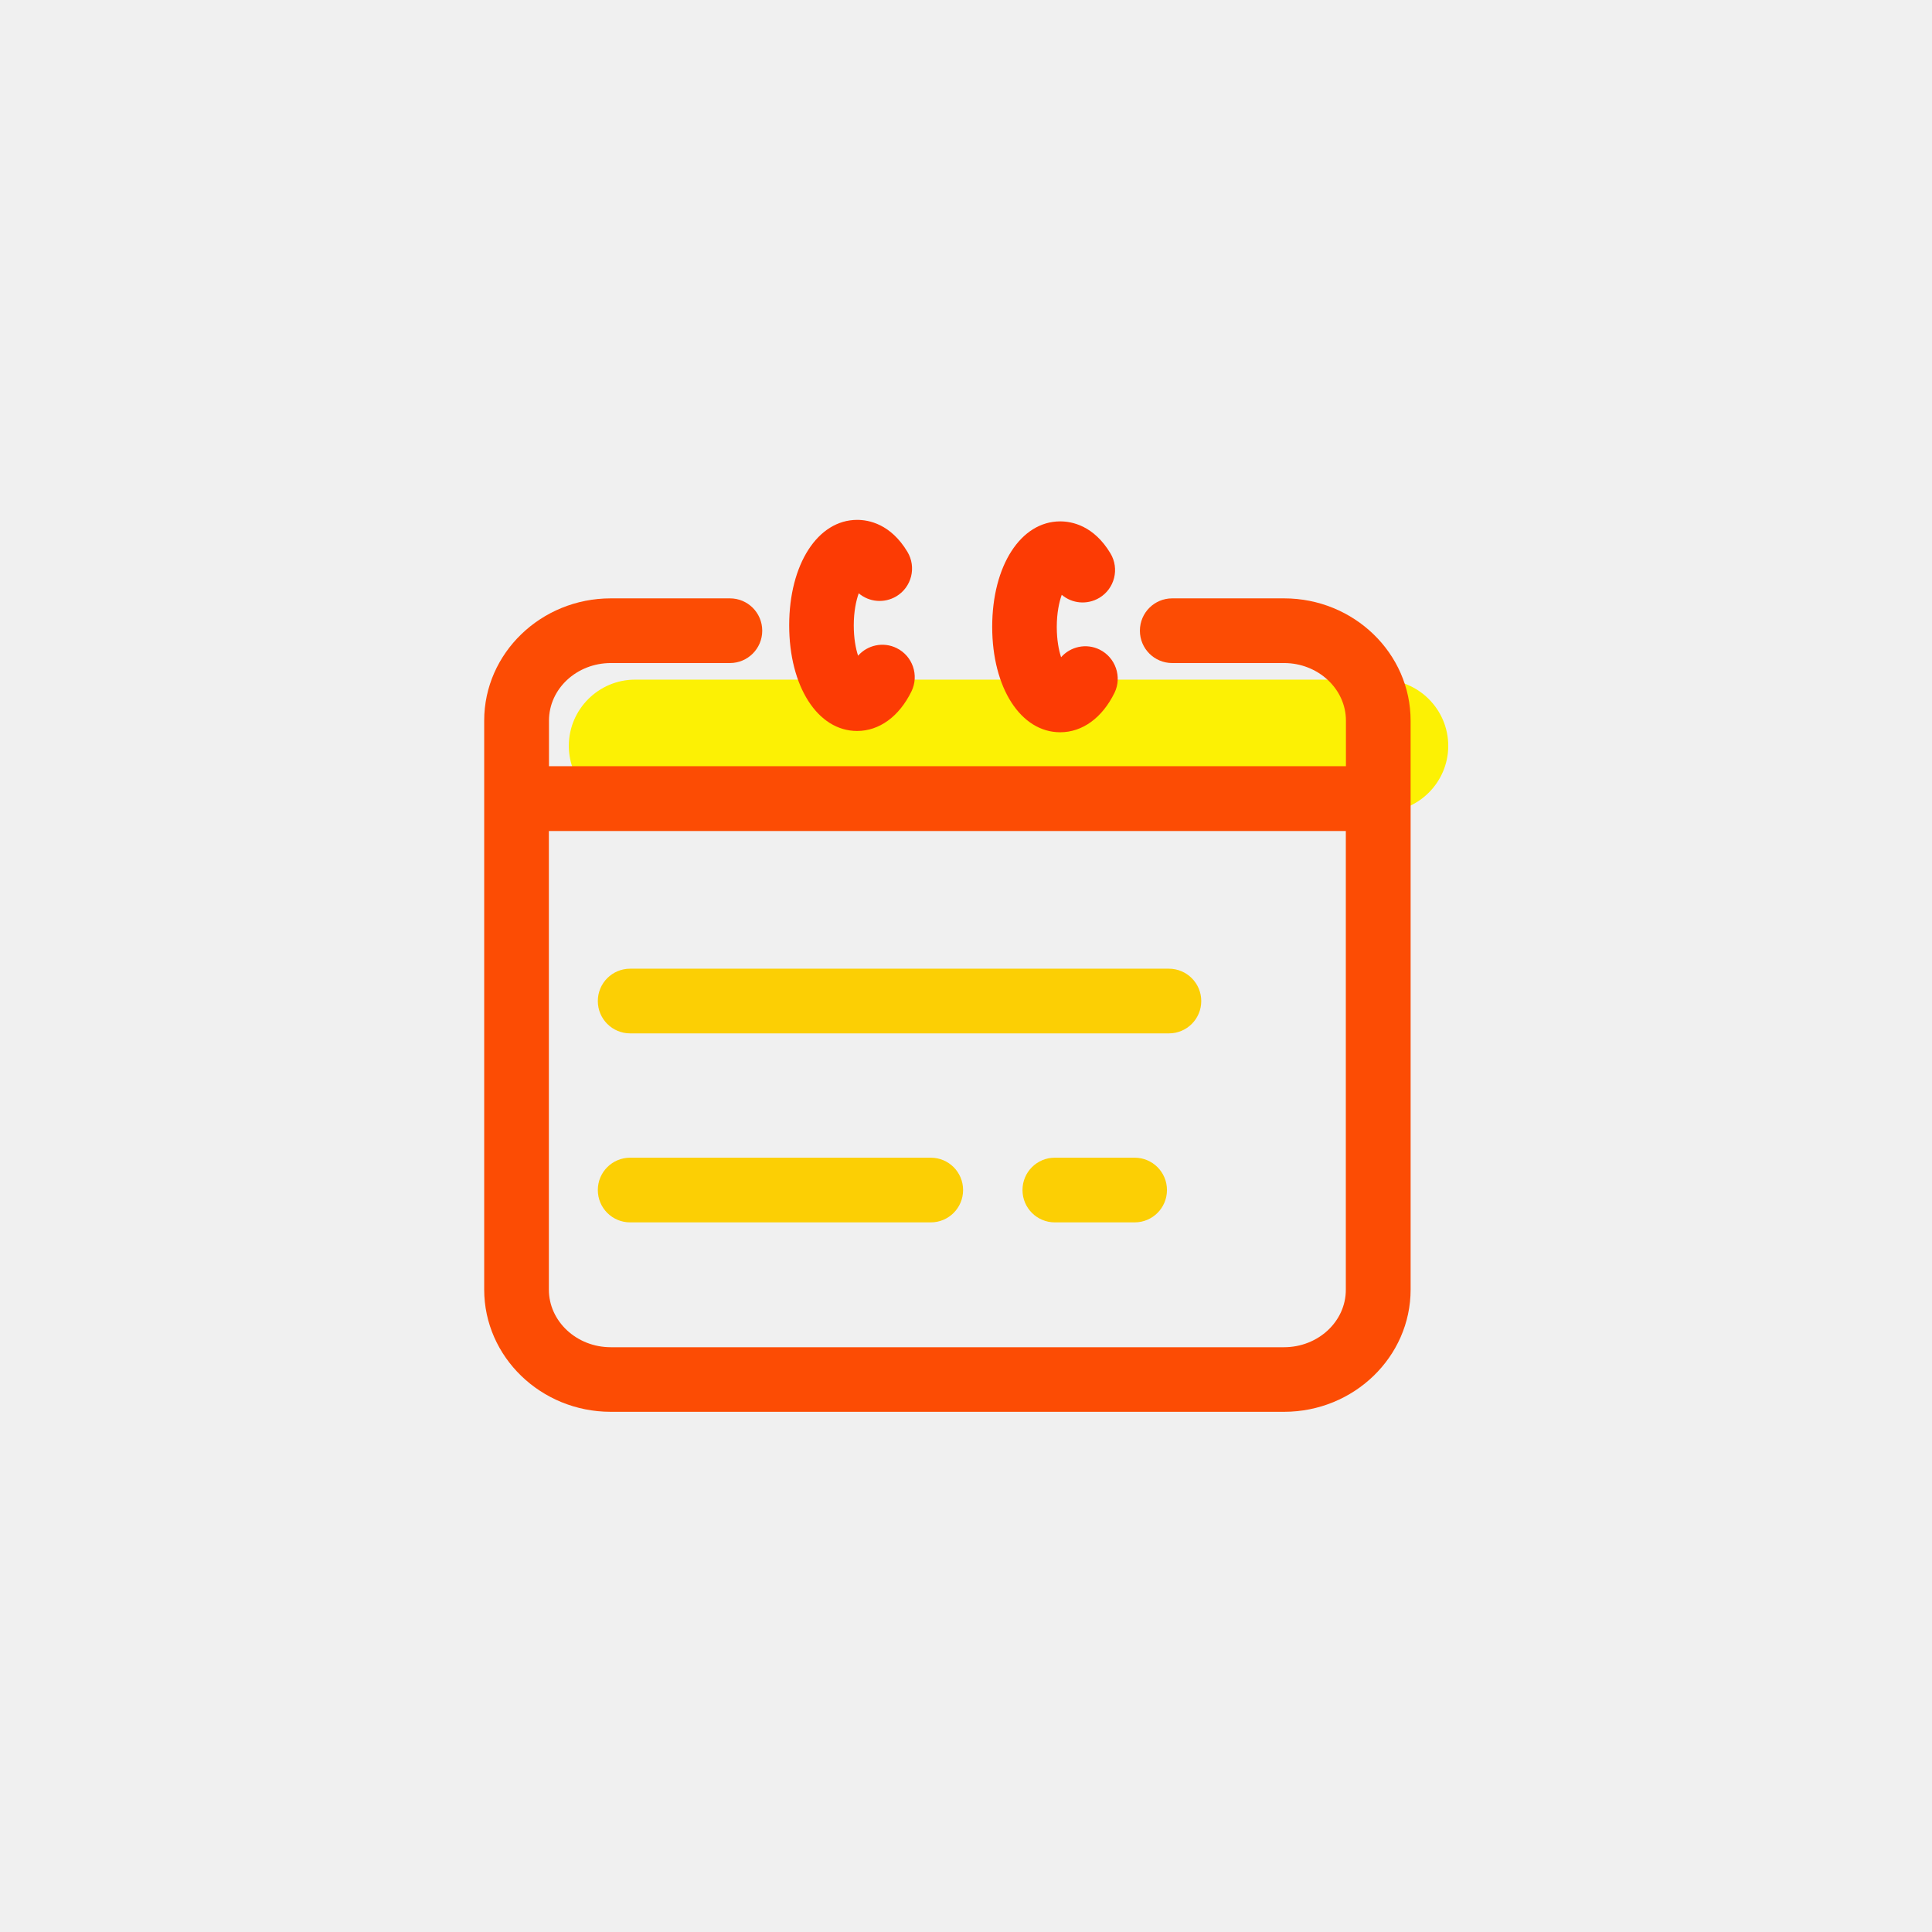
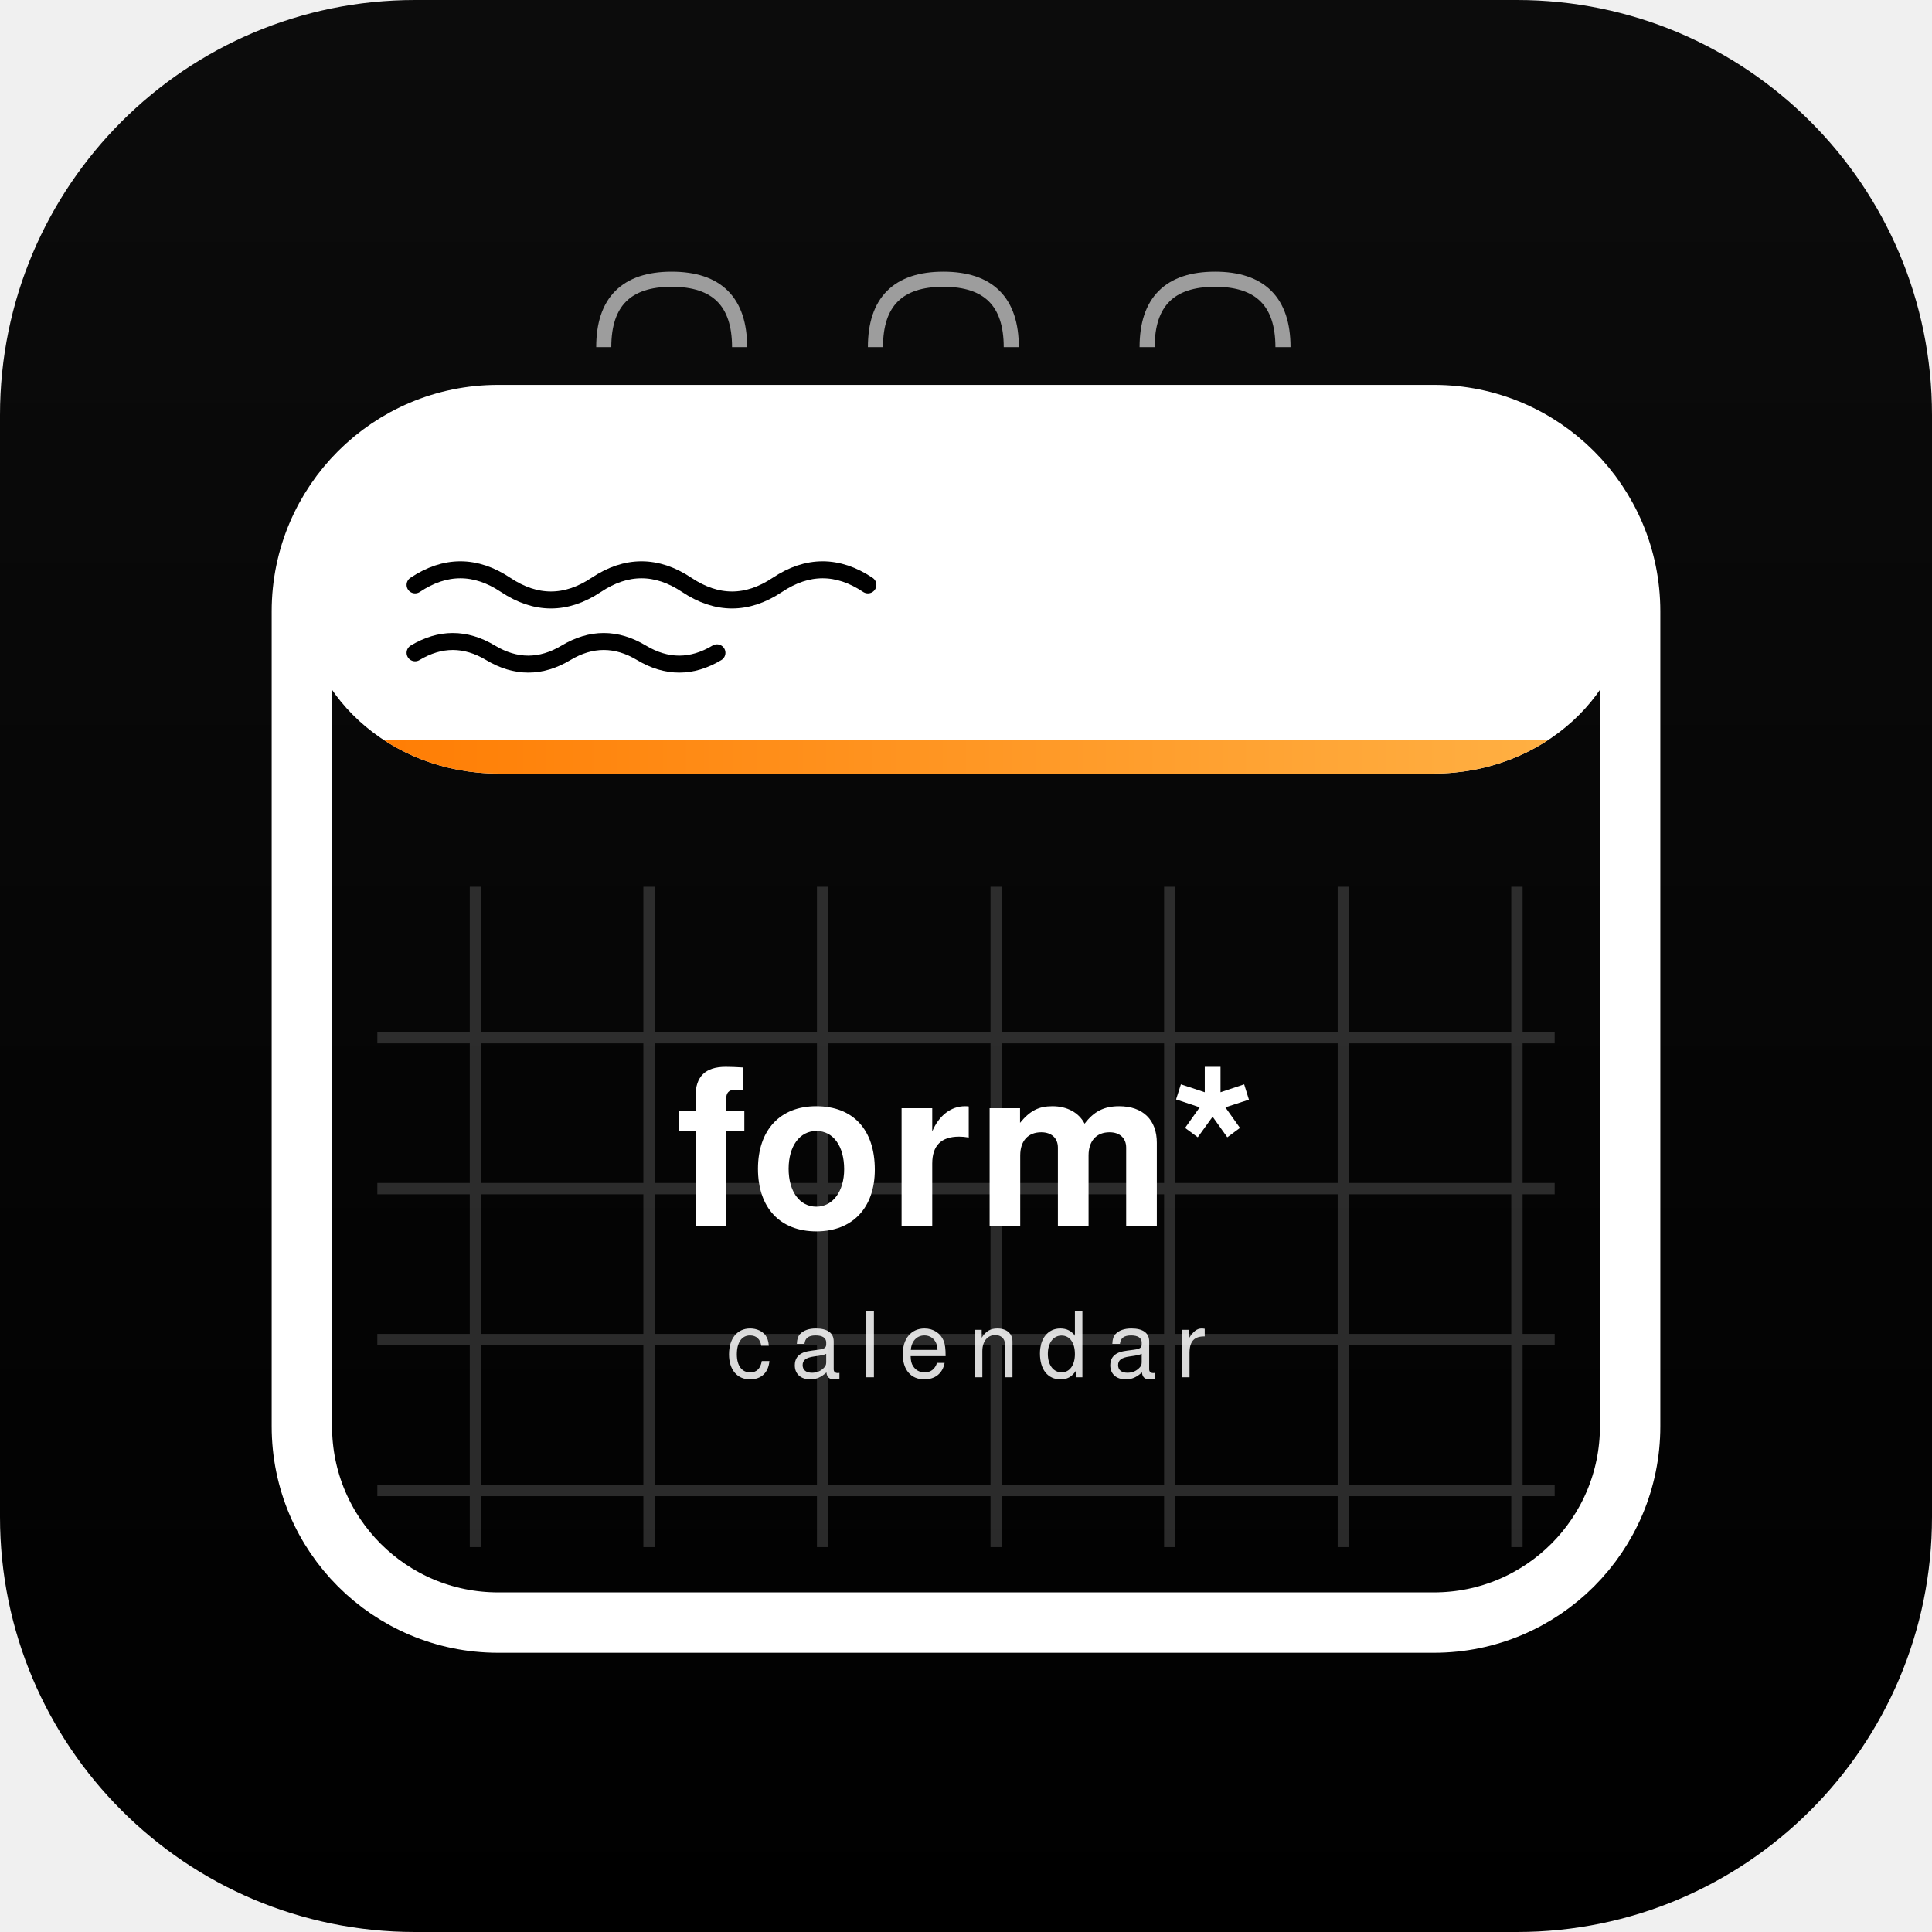
- <svg xmlns="http://www.w3.org/2000/svg" viewBox="-384 -384 1792 1792" width="512" height="512">
-   <path d="M897.9 369.2H205c-33.8 0-61.4-27.6-61.4-61.4s27.6-61.4 61.4-61.4h692.9c33.8 0 61.4 27.6 61.4 61.4s-27.6 61.4-61.4 61.4z" fill="rgb(252,241,4)" />
-   <path d="M807 171H703.3c-16.6 0-30 13.4-30 30s13.4 30 30 30H807c31.6 0 57.4 24 57.4 53.4v42.3H125.2v-42.3c0-29.5 25.7-53.4 57.4-53.4H293c16.6 0 30-13.4 30-30s-13.4-30-30-30H182.5c-64.7 0-117.4 50.9-117.4 113.4v527.7c0 62.5 52.7 113.4 117.4 113.4H807c64.7 0 117.4-50.9 117.4-113.4V284.5c0-62.6-52.7-113.5-117.4-113.5z m0 694.6H182.5c-31.6 0-57.4-24-57.4-53.4V386.8h739.2v425.4c0.1 29.5-25.7 53.4-57.3 53.4z" fill="rgb(252,76,4)" />
-   <path d="M447.6 217.1c-12.4-6.1-27-2.8-35.7 7.1-2.2-6.7-4-16.2-4-28.1 0-13 2.2-23 4.6-29.8 9.5 8.1 23.5 9.6 34.9 2.8 14.2-8.5 18.8-27 10.3-41.2-15.5-25.9-35.9-29.7-46.6-29.7-36.6 0-63.1 41.2-63.1 97.8s26.4 98 63 98c20.6 0 39-13.4 50.4-36.7 7.3-14.9 1.1-32.9-13.8-40.2zM635.9 218.5c-12.4-6.1-27-2.8-35.7 7.1-2.2-6.7-4-16.2-4-28.1 0-13 2.2-23 4.6-29.8 9.5 8.1 23.5 9.6 34.9 2.8 14.2-8.5 18.8-27 10.3-41.2-15.5-25.9-35.9-29.7-46.6-29.7-36.6 0-63.1 41.2-63.1 97.8s26.5 97.8 63.1 97.8c20.6 0 39-13.4 50.4-36.7 7.1-14.7 0.9-32.7-13.9-40z" fill="rgb(252,59,4)" />
-   <path d="M700.2 514.5H200.5c-16.6 0-30 13.4-30 30s13.4 30 30 30h499.7c16.6 0 30-13.4 30-30s-13.5-30-30-30zM668.4 689.8h-74c-16.6 0-30 13.4-30 30s13.4 30 30 30h74c16.6 0 30-13.4 30-30s-13.4-30-30-30zM479.3 689.8H200.5c-16.6 0-30 13.4-30 30s13.4 30 30 30h278.8c16.6 0 30-13.4 30-30s-13.4-30-30-30z" fill="rgb(252,207,4)" />
+ <svg xmlns="http://www.w3.org/2000/svg" width="512" height="512" viewBox="0 0 512 512">
+   <defs>
+     <linearGradient id="bgGrad" x1="0" y1="0" x2="0" y2="512" gradientUnits="userSpaceOnUse">
+       <stop offset="0%" stop-color="#0C0C0C" />
+       <stop offset="100%" stop-color="#000000" />
+     </linearGradient>
+     <linearGradient id="accentGrad" x1="80" y1="210" x2="432" y2="210" gradientUnits="userSpaceOnUse">
+       <stop offset="0%" stop-color="#FF7A00" />
+       <stop offset="100%" stop-color="#FFB347" />
+     </linearGradient>
+     <clipPath id="headerClip">
+       <rect x="80" y="110" width="352" height="95" rx="52" />
+     </clipPath>
+   </defs>
+   <rect width="512" height="512" rx="110" fill="url(#bgGrad)" />
+   <rect x="80" y="110" width="352" height="320" rx="52" fill="none" stroke="#FFFFFF" stroke-width="16" />
+   <g stroke="#FFFFFF" stroke-width="4" opacity="0.6" fill="none">
+     <path d="M160 92 q0 -18 18 -18 q18 0 18 18" />
+     <path d="M232 92 q0 -18 18 -18 q18 0 18 18" />
+     <path d="M304 92 q0 -18 18 -18 q18 0 18 18" />
+   </g>
+   <rect x="80" y="110" width="352" height="95" rx="52" fill="#FFFFFF" />
+   <g clip-path="url(#headerClip)">
+     <rect x="80" y="196" width="352" height="12" fill="url(#accentGrad)" />
+   </g>
+   <g stroke="#000000" stroke-width="4.5" stroke-linecap="round" fill="none">
+     <path d="M110 155 q12 -8 24 0 t24 0 t24 0 t24 0 t24 0" />
+     <path d="M110 173 q10 -6 20 0 t20 0 t20 0 t20 0" />
+   </g>
+   <g stroke="#FFFFFF" stroke-width="3" opacity="0.16">
+     <line x1="126" y1="235" x2="126" y2="410" />
+     <line x1="172" y1="235" x2="172" y2="410" />
+     <line x1="218" y1="235" x2="218" y2="410" />
+     <line x1="264" y1="235" x2="264" y2="410" />
+     <line x1="310" y1="235" x2="310" y2="410" />
+     <line x1="356" y1="235" x2="356" y2="410" />
+     <line x1="402" y1="235" x2="402" y2="410" />
+     <line x1="100" y1="275" x2="412" y2="275" />
+     <line x1="100" y1="315" x2="412" y2="315" />
+     <line x1="100" y1="355" x2="412" y2="355" />
+     <line x1="100" y1="395" x2="412" y2="395" />
+   </g>
+   <text x="256" y="325" text-anchor="middle" fill="#FFFFFF" font-family="Helvetica, Arial, sans-serif" font-size="58" font-weight="600" letter-spacing="1">
+     form<tspan font-weight="800">*</tspan>
+   </text>
+   <text x="256" y="365" text-anchor="middle" fill="#FFFFFF" font-family="Helvetica, Arial, sans-serif" font-size="24" font-weight="400" letter-spacing="5" opacity="0.85">
+     calendar
+   </text>
</svg>
